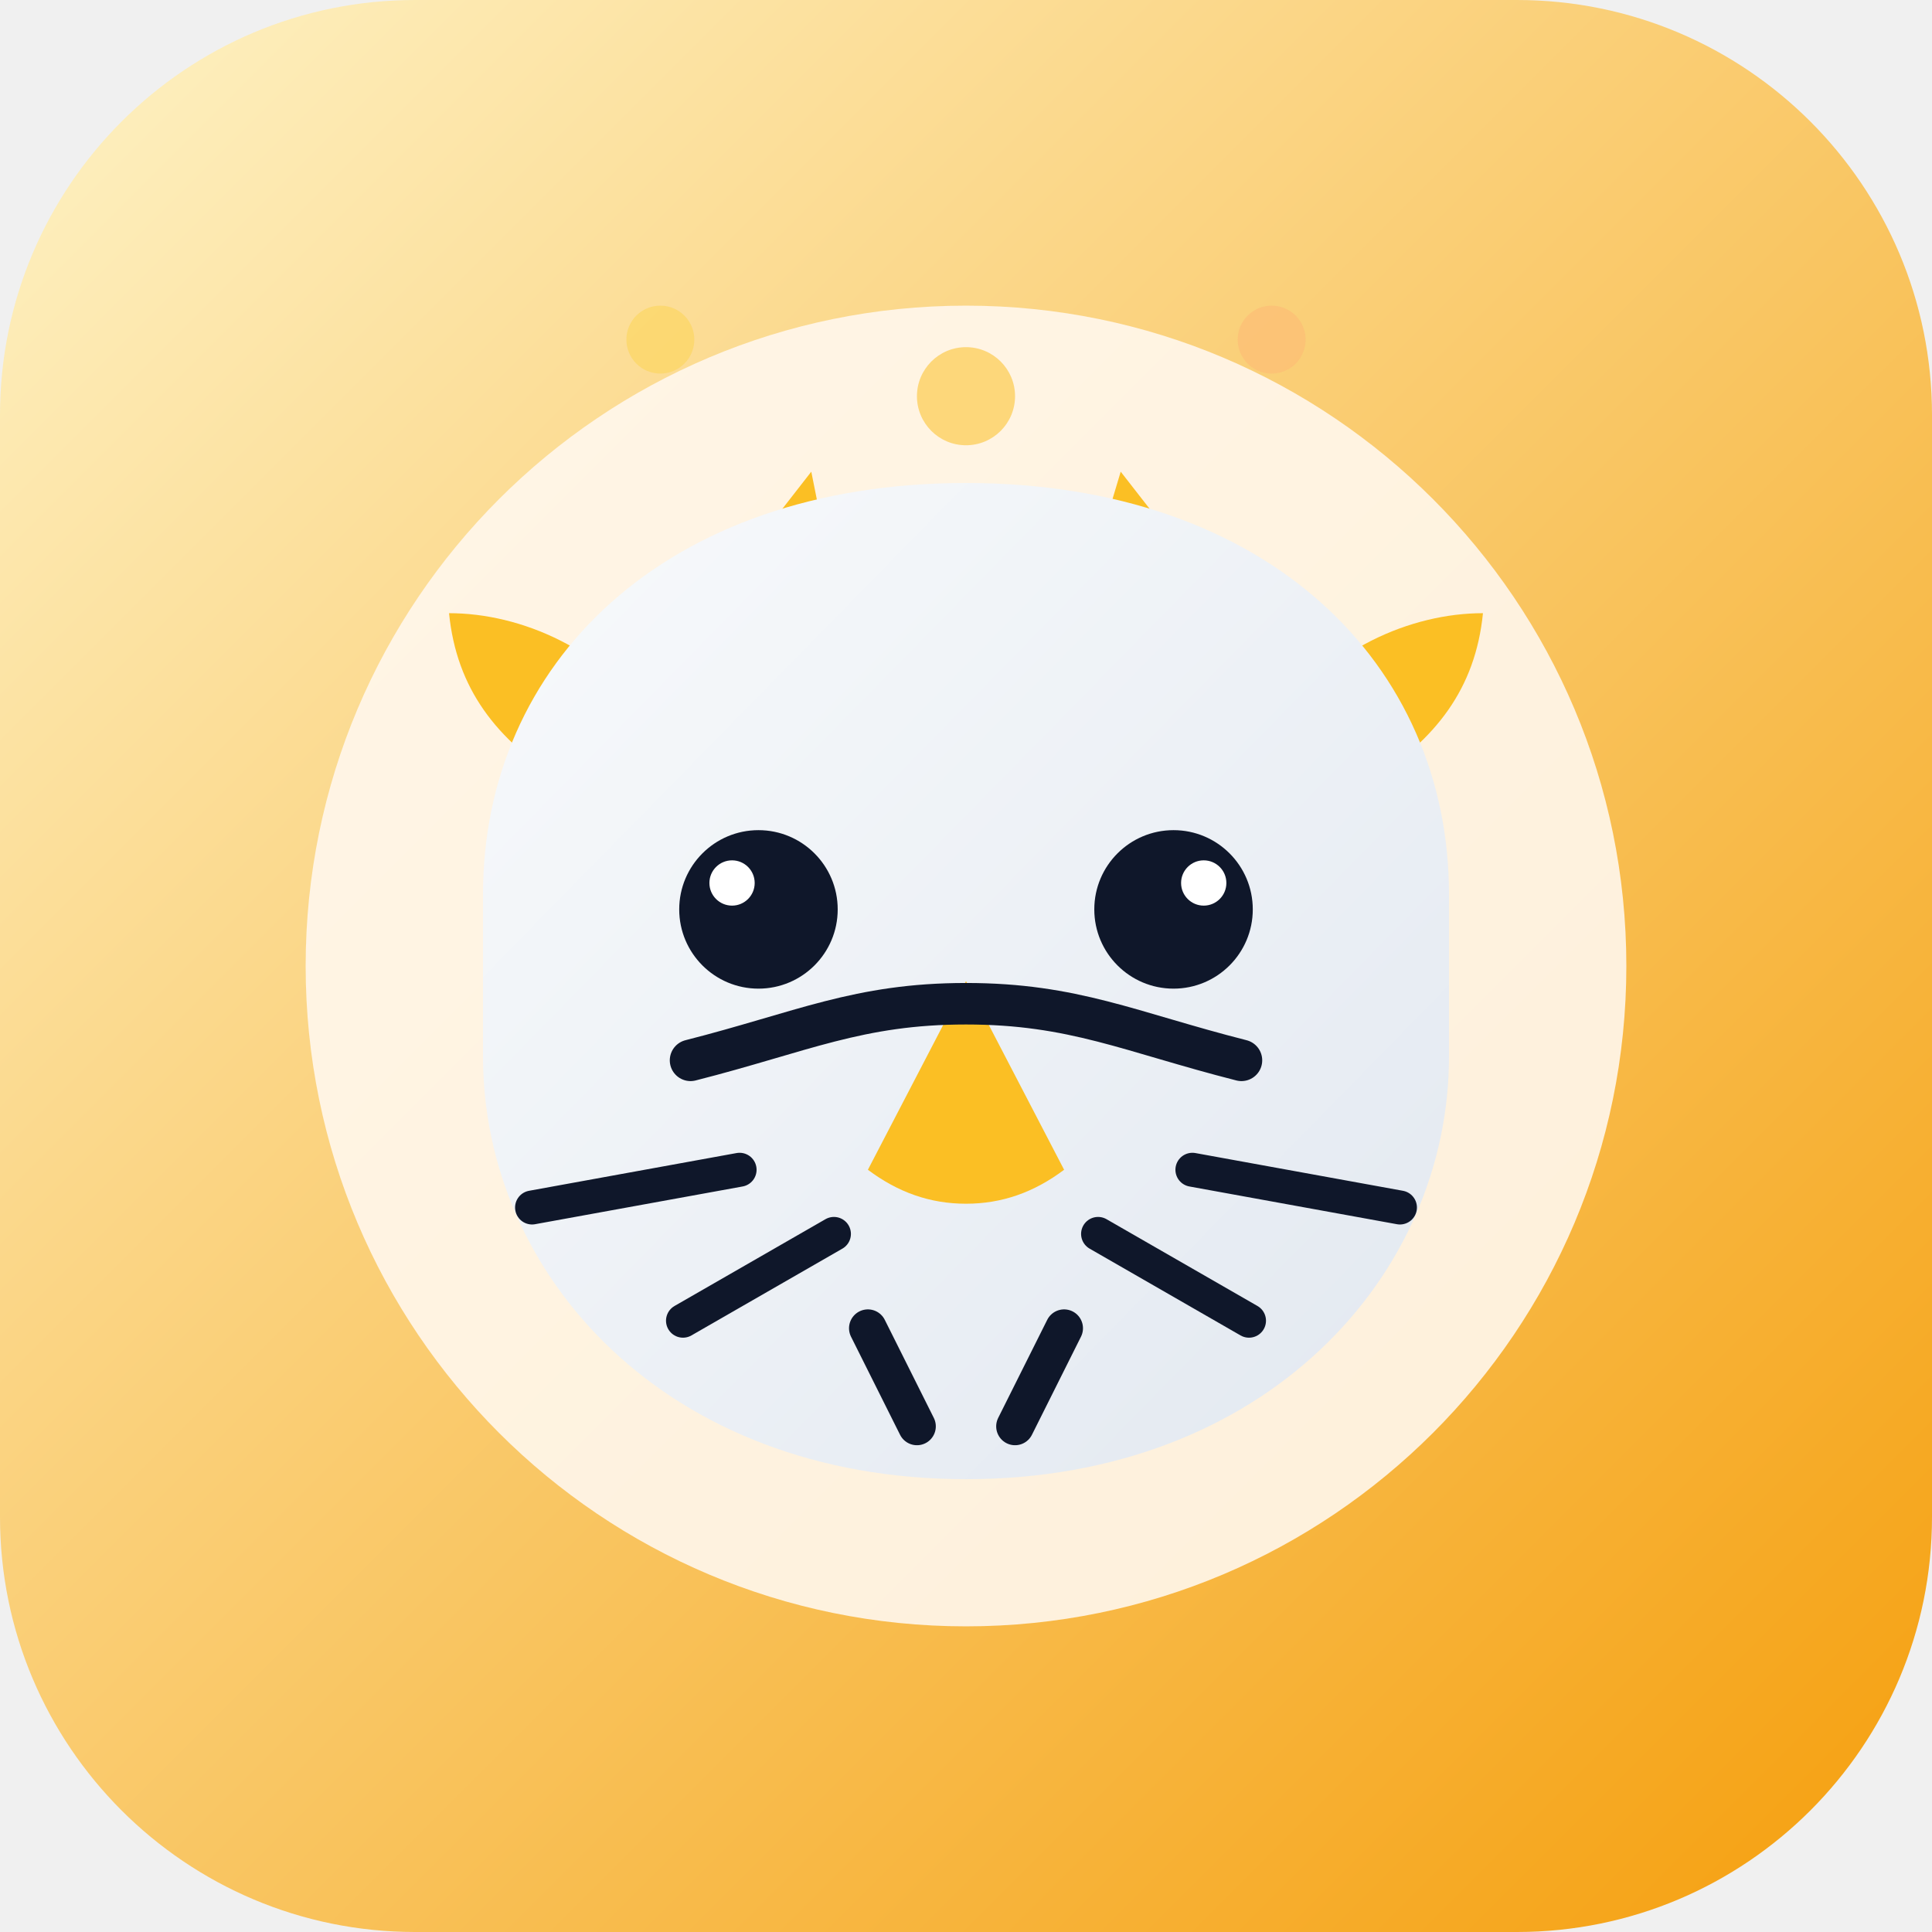
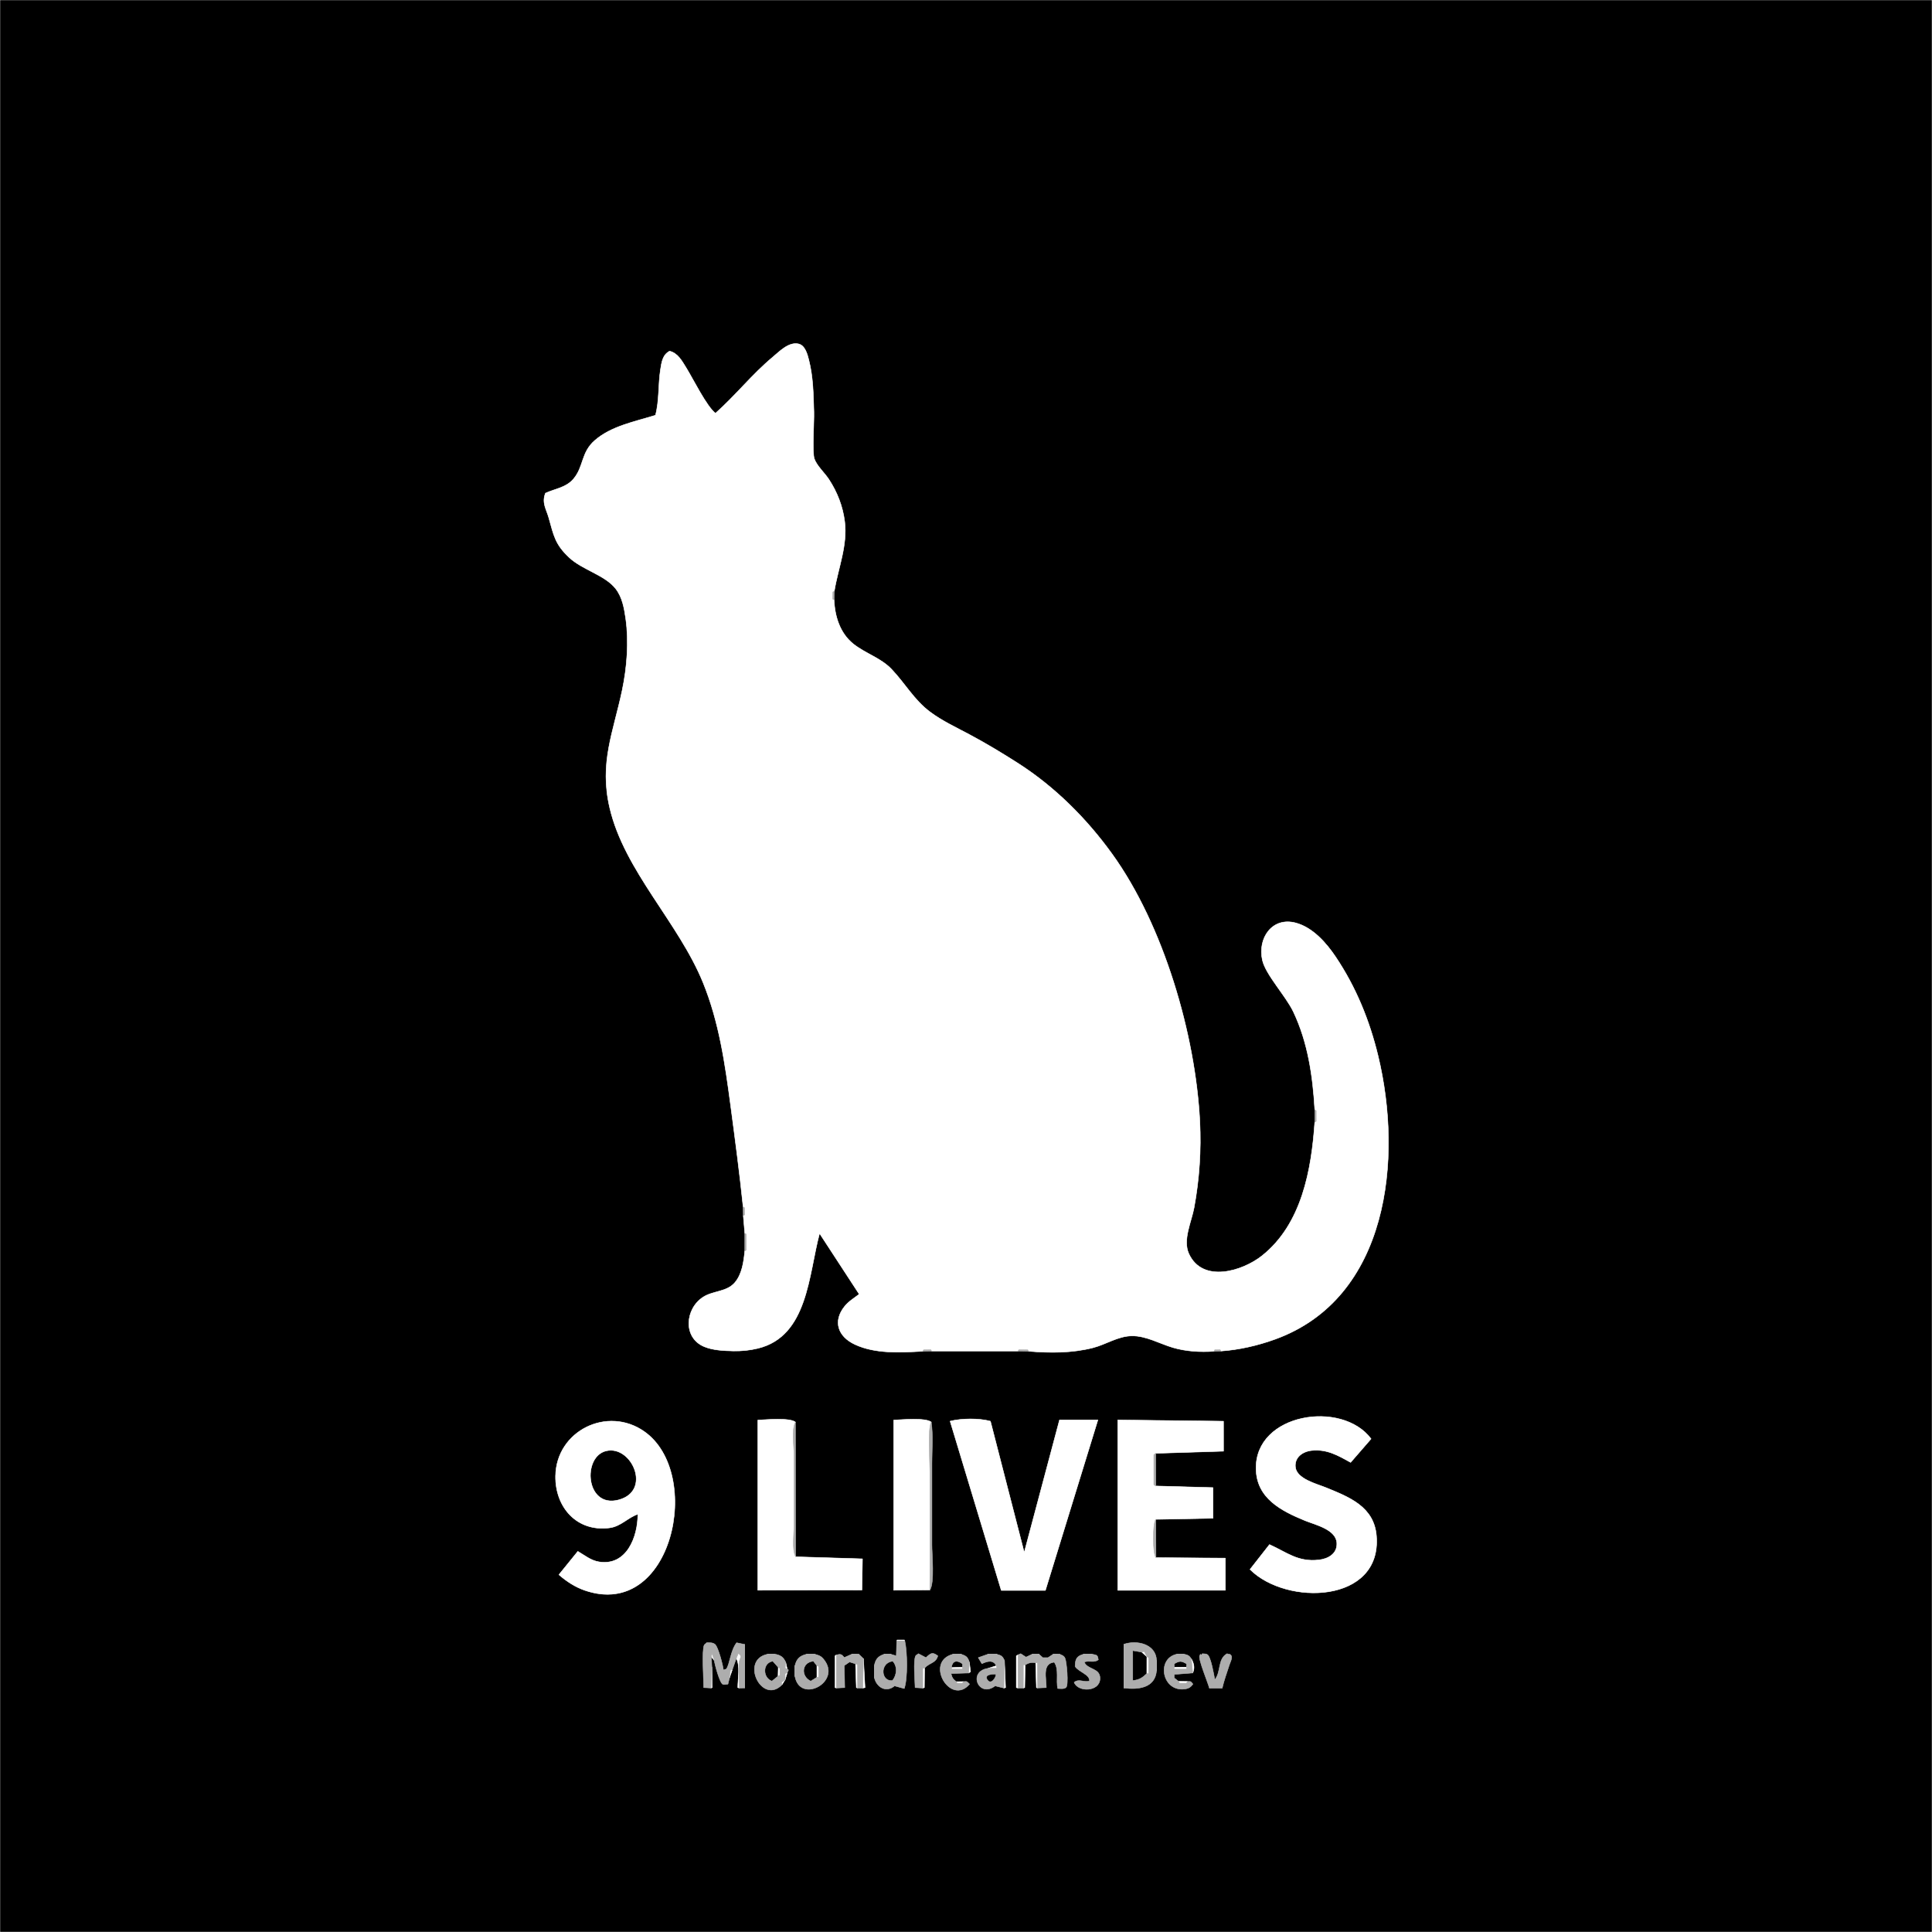
- <svg xmlns="http://www.w3.org/2000/svg" viewBox="0 0 1024 1024" width="1024" height="1024" role="img" aria-label="Nine Lives logo">
-   <defs>
-     <linearGradient id="bg" x1="0%" x2="100%" y1="0%" y2="100%">
-       <stop offset="0%" stop-color="#fef3c7" />
-       <stop offset="100%" stop-color="#f59e0b" />
-     </linearGradient>
-     <linearGradient id="cat" x1="0%" x2="100%" y1="0%" y2="100%">
-       <stop offset="0%" stop-color="#f8fafc" />
-       <stop offset="100%" stop-color="#e2e8f0" />
-     </linearGradient>
-   </defs>
-   <rect width="1024" height="1024" rx="220" fill="url(#bg)" />
-   <circle cx="512" cy="512" r="350" fill="#fff7ed" opacity="0.9" />
-   <path d="M310 404L430 250L470 450Z" fill="#fbbf24" />
-   <path d="M714 404L594 250L534 450Z" fill="#fbbf24" />
-   <path d="M298 414C263 392 242 365 238 325C276 325 321 344 349 385C332 392 314 401 298 414Z" fill="#fbbf24" />
-   <path d="M726 414C761 392 782 365 786 325C748 325 703 344 675 385C692 392 710 401 726 414Z" fill="#fbbf24" />
-   <path d="M256 474C256 352 352 256 512 256C672 256 768 352 768 474V560C768 676 671 784 512 784C353 784 256 676 256 560V474Z" fill="url(#cat)" />
-   <circle cx="402" cy="482" r="42" fill="#0f172a" />
-   <circle cx="622" cy="482" r="42" fill="#0f172a" />
-   <circle cx="388" cy="468" r="12" fill="#fff" />
-   <circle cx="638" cy="468" r="12" fill="#fff" />
-   <path d="M512 520L564 620C548 632 531 638 512 638C493 638 476 632 460 620L512 520Z" fill="#fbbf24" />
-   <path d="M366 562C425 547 455 532 512 532C569 532 599 547 658 562" fill="none" stroke="#0f172a" stroke-width="22" stroke-linecap="round" />
-   <path d="M282 640L392 620" stroke="#0f172a" stroke-width="18" stroke-linecap="round" />
-   <path d="M742 640L632 620" stroke="#0f172a" stroke-width="18" stroke-linecap="round" />
-   <path d="M362 700L442 654" stroke="#0f172a" stroke-width="18" stroke-linecap="round" />
-   <path d="M662 700L582 654" stroke="#0f172a" stroke-width="18" stroke-linecap="round" />
-   <path d="M460 704L486 756" stroke="#0f172a" stroke-width="20" stroke-linecap="round" />
-   <path d="M564 704L538 756" stroke="#0f172a" stroke-width="20" stroke-linecap="round" />
-   <circle cx="512" cy="210" r="26" fill="#fbbf24" opacity="0.55" />
-   <circle cx="674" cy="180" r="18" fill="#fdba74" opacity="0.6" />
-   <circle cx="350" cy="180" r="18" fill="#fcd34d" opacity="0.5" />
+ <svg xmlns="http://www.w3.org/2000/svg" viewBox="0 0 1024 1024" width="1024" height="1024">
+   <path d="M0.23 0.23C341.41 0.23 682.59 0.23 1023.77 0.23C1023.77 341.41 1023.77 682.59 1023.77 1023.77C682.59 1023.77 341.41 1023.77 0.23 1023.77C0.23 682.59 0.23 341.41 0.23 0.23ZM393.87 639.65C393.9 641.21 393.93 642.77 393.96 644.33C394.23 647.44 394.49 650.56 394.76 653.68C394.76 656.79 394.75 659.91 394.75 663.03C394.2 668.68 393.33 675.33 389.47 679.82C385.21 684.79 378 684.1 372.78 687.42C363.12 693.56 361.77 709.07 373.36 713.8C377.95 715.68 383.66 715.93 388.56 716.04C393.07 716.14 397.31 715.71 401.7 714.65C428.25 708.22 428.53 675.4 434.38 653.73C441.39 664.47 448.39 675.2 455.4 685.94C452.77 687.99 449.9 689.66 447.76 692.29C441.2 700.36 444.22 708.44 453.11 712.58C464.04 717.68 477.37 716.84 489.09 716.2C490.65 716.16 492.21 716.12 493.76 716.08C509.04 716.08 524.31 716.08 539.59 716.08C541.46 716.12 543.33 716.16 545.2 716.2C556.55 717.13 568.17 717.19 579.3 714.34C586.25 712.55 592.54 708.14 599.91 708.05C607.43 707.95 614.52 712.11 621.57 714.21C628.5 716.27 636.22 716.74 643.39 716.21C644.64 716.17 645.88 716.13 647.13 716.09C656.77 715.42 666.58 713.16 675.67 709.88C736.11 688.11 743.55 614.01 730.42 559.66C725.88 540.88 718.74 523.31 707.97 507.23C703 499.8 695.81 491.6 686.83 489.18C674.27 485.78 666.49 497.29 669.08 508.84C670.83 516.62 681.56 527.91 685.52 536.27C693.26 552.59 695.81 570.35 696.86 588.22C696.85 590.4 696.85 592.58 696.85 594.76C695.13 619.95 690.01 648.83 668.88 665.59C658.55 673.79 637.38 680.3 630.12 664.53C626.73 657.17 631.54 647.49 632.9 640.07C635.68 625.04 636.7 609.59 635.93 594.29C633.6 548.29 616.65 490.4 589.52 452.73C575.97 433.91 559.1 417.05 539.53 404.52C531.11 399.13 522.49 393.94 513.67 389.24C506.64 385.48 499.31 382.1 492.9 377.3C484.43 370.97 479.66 362.14 472.49 354.65C466.77 348.67 458.58 346.34 452.24 341.26C445.19 335.62 442.43 326.65 442.08 317.95C442.12 316.4 442.16 314.84 442.21 313.28C444.23 300.98 449.31 289.09 447.7 276.39C446.67 268.31 443.77 260.88 439.34 254.09C437.14 250.71 432.91 246.9 431.6 243.15C430.44 239.84 431.53 223.3 431.38 218.36C431.12 209.16 431 199.82 428.71 190.85C427.94 187.84 426.74 183.01 423.13 182.25C417.98 181.17 413.08 186.34 409.52 189.31C398.61 198.41 389.79 209.67 379.21 219.03C374.53 215.46 367.35 200.85 363.76 195.04C361.48 191.36 359.28 187.14 354.89 186.11C351.16 188.1 350.68 191.99 350.05 195.97C348.8 203.95 349.5 212.32 347.41 220.09C336.69 223.43 324.01 225.78 315.26 233.43C307.86 239.88 309.5 247.38 303.93 253.89C300 258.48 294.3 259 289.11 261.38C287.05 266.47 289.53 269.7 290.88 274.5C293.5 283.78 294.18 288.45 301.65 295.46C308.73 302.1 320.58 304.71 326.29 311.98C329.84 316.49 330.86 322.4 331.65 327.93C333.39 340.14 332.3 353.87 329.76 365.89C325.04 388.3 317.58 404.28 323.16 428.18C330.98 461.6 359.66 488.87 372.66 520.84C381.15 541.73 384.28 563.69 387.24 585.88C389.63 603.79 392 621.67 393.87 639.65ZM726.7 762.62C711.34 741.94 665.2 748.96 665.73 778.52C666.01 794.09 678.98 800.73 691.66 805.94C697.08 808.16 708.17 810.58 708.55 817.84C708.84 823.5 704 826.23 699.03 826.79C687.87 828.06 682.06 822.78 672.85 818.65C669.41 823.04 665.97 827.43 662.53 831.82C681.89 851.21 732.46 849.84 729.54 814.06C728.28 798.59 715.17 793.53 702.69 788.44C697.85 786.47 687.21 783.86 686.58 777.55C686.06 772.29 690.57 769.26 695.29 768.78C703.31 767.97 709.17 771.4 715.86 775.11C719.48 770.95 723.09 766.78 726.7 762.62ZM296.23 834.63C300.23 838.11 304.77 841.11 309.81 842.86C356.31 859.06 373.12 780.99 341.48 758.76C321.9 745 294.86 758.42 294.46 782.26C294.17 798.76 305.7 812.07 323.09 809.79C329.11 809 332.91 804.21 338.06 802.58C338.09 814.55 332.15 830.15 317.49 827.82C313.13 827.12 309.92 824.39 306.26 822.25C302.92 826.37 299.57 830.5 296.23 834.63ZM421.68 825.13C421.65 801.33 421.61 777.53 421.58 753.74C418.63 751.31 406.02 752.47 401.65 752.68C401.65 782.73 401.65 812.79 401.65 842.85C420.04 842.82 438.43 842.79 456.83 842.76C456.92 837.24 457.02 831.73 457.12 826.21C445.31 825.85 433.5 825.49 421.68 825.13ZM492.84 842.69C495.41 838.96 493.93 824.15 493.93 818.73C493.93 804.39 493.93 790.05 493.93 775.72C493.93 768.51 494.63 760.84 493.58 753.74C490.64 751.31 478.02 752.47 473.66 752.67C473.66 782.73 473.66 812.79 473.66 842.85C480.05 842.8 486.45 842.74 492.84 842.69ZM503.58 753.25C512.62 783.15 521.66 813.06 530.7 842.96C538.5 842.96 546.29 842.96 554.08 842.96C563.36 812.85 572.63 782.73 581.9 752.61C575.12 752.61 568.34 752.61 561.56 752.61C555.33 776.02 549.09 799.42 542.86 822.83C536.89 799.64 530.92 776.46 524.95 753.27C518.9 751.62 509.67 751.72 503.58 753.25ZM612.68 825.58C612.65 818.81 612.62 812.05 612.59 805.29C622.7 805.1 632.81 804.91 642.92 804.72C642.92 799.3 642.92 793.88 642.92 788.46C632.81 788.18 622.71 787.89 612.6 787.61C612.58 781.83 612.56 776.06 612.53 770.29C624.52 769.92 636.5 769.54 648.48 769.17C648.48 763.87 648.47 758.57 648.47 753.27C629.79 753.05 611.11 752.83 592.42 752.61C592.42 782.71 592.42 812.81 592.42 842.91C611.44 842.9 630.45 842.89 649.47 842.89C649.47 837.21 649.47 831.53 649.47 825.84C637.21 825.76 624.94 825.67 612.68 825.58ZM321.37 768.97C334.89 765.87 345.76 790.35 327.77 795.01C310.31 799.54 308.37 771.95 321.37 768.97ZM475.28 869.7C475.21 872.35 475.13 875 475.06 877.65C474.11 877.37 473.16 877.08 472.21 876.8C471 876.81 469.79 876.81 468.58 876.81C465.41 877.84 464.1 879.42 463.43 882.68C463.44 884.88 463.45 887.09 463.46 889.29C464.67 894.33 469.68 897.3 474.13 893.55C475.84 894.02 477.55 894.49 479.27 894.97C481.16 889.62 480.89 875.39 479.56 869.7C479.46 869.54 479.37 869.37 479.27 869.21C478.02 869.21 476.78 869.21 475.53 869.21C475.45 869.37 475.36 869.54 475.28 869.7ZM376.87 894.68C377.06 894.61 377.26 894.55 377.45 894.48C377.41 890.88 377.36 887.27 377.31 883.67C377.22 881.82 377.12 879.97 377.03 878.12C377.54 878.77 378.06 879.42 378.58 880.08C378.79 882.06 381.51 892.12 383.12 892.7C384.05 893.04 384.91 892.64 385.82 892.61C386.09 891.53 386.35 890.46 386.62 889.38C387.12 887.94 387.61 886.5 388.11 885.06C388.83 883.01 389.55 880.96 390.27 878.91C392.37 882.82 391.06 889.9 391.06 894.48C391.32 894.55 391.58 894.63 391.83 894.7C392.77 894.68 393.7 894.67 394.64 894.65C394.64 886.95 394.64 879.26 394.64 871.56C393.23 871.27 391.83 870.98 390.43 870.69C387.15 874.91 386.83 882.1 384.99 884.59C384.97 884.63 383.48 885.11 383.42 885.13C383.19 882.76 380.66 872.97 379 871.56C377.7 870.45 376.1 870.72 374.53 870.67C374.19 871.18 373.49 871.41 373.23 871.96C371.93 874.66 372.98 890.47 372.98 894.48C374.27 894.55 375.57 894.61 376.87 894.68ZM595.7 894.67C603.35 895.65 612.21 894.65 612.97 885.51C612.97 883.67 612.98 881.83 612.98 880C612.63 871.42 602.62 869.09 595.7 871.48C595.7 879.21 595.7 886.94 595.7 894.67ZM605.15 875.64C606.05 876.45 606.96 877.27 607.86 878.08C607.85 881.07 607.85 884.06 607.84 887.05C605.37 889.35 603.84 890.36 600.37 890.74C600.37 885.44 600.37 880.14 600.37 874.84C601.97 875.11 603.56 875.37 605.15 875.64ZM406.78 876.77C392.09 879.83 403.82 903.8 414.46 892.95C415.02 892.05 415.59 891.15 416.15 890.24C416.51 889.06 416.87 887.87 417.23 886.69C417.45 886.17 417.67 885.65 417.89 885.13C417.66 884.92 417.43 884.71 417.2 884.51C416.95 883.34 416.7 882.18 416.44 881.01C415.15 878.23 413.66 877.24 410.68 876.74C409.38 876.75 408.08 876.76 406.78 876.77ZM427.43 876.79C423.9 877.63 422.2 879.29 421.36 882.82C421.36 884.71 421.35 886.6 421.34 888.48C424.09 903.35 446.76 891.21 436.28 879.15C434.97 877.64 433.78 877.29 431.95 876.81C430.44 876.81 428.93 876.8 427.43 876.79ZM451.55 876.74C450.19 877.34 448.83 877.94 447.47 878.54C445.95 876.59 445.5 876.67 443.27 877.14C443.04 877.31 442.82 877.48 442.6 877.65C442.6 883.26 442.6 888.87 442.6 894.48C442.82 894.55 443.04 894.62 443.27 894.69C444.75 894.62 446.24 894.55 447.73 894.48C447.64 890.58 447.56 886.69 447.47 882.79C448.41 882.15 449.34 881.51 450.28 880.87C451.34 881.2 452.4 881.53 453.46 881.86C453.6 886.06 453.74 890.27 453.88 894.48C454.08 894.54 454.28 894.61 454.49 894.67C455.42 894.69 456.36 894.7 457.29 894.71C457.69 894.64 458.08 894.56 458.47 894.48C458.2 889.37 457.92 884.26 457.65 879.15C456.86 878.39 456.07 877.63 455.28 876.88C454.03 876.83 452.79 876.78 451.55 876.74ZM489.09 894.71C489.36 894.64 489.64 894.56 489.92 894.48C489.95 891.03 489.99 887.59 490.02 884.14C492.84 880.99 495.91 881.67 497.06 877.65C494.17 875.51 493.43 876.13 490.78 878.58C489.44 877.88 488.09 877.18 486.75 876.48C486.37 876.95 485.63 877.1 485.33 877.63C483.94 880.09 485.02 891.15 485.02 894.48C486.38 894.56 487.73 894.64 489.09 894.71ZM505.02 876.79C489.85 880.85 503.85 904.39 513.88 892.61C512.24 891.05 512.77 891.17 510.6 891.28C509.35 891.31 508.1 891.33 506.86 891.35C505.05 889.88 504.61 889.26 504.05 887C507.17 886.91 510.29 886.82 513.4 886.73C513.74 886.51 514.07 886.29 514.4 886.06C514.2 884.39 513.99 882.72 513.79 881.04C512.94 878.39 512.2 877.69 509.54 876.83C508.04 876.82 506.53 876.8 505.02 876.79ZM523.66 876.76C521.94 877.37 520.22 877.97 518.51 878.58C519.14 879.65 519.78 880.73 520.42 881.8C523.28 880.45 526.49 879.53 528.06 882.89C526.62 883.35 525.18 883.8 523.75 884.25C512.7 885.82 518.73 900.19 527.43 893.55C528.99 893.93 530.55 894.32 532.11 894.71C532.39 894.64 532.68 894.56 532.96 894.48C532.77 889.69 532.57 884.89 532.38 880.1C531.34 877.8 530.73 877.44 528.31 876.79C526.76 876.78 525.21 876.77 523.66 876.76ZM547.08 876.78C545.98 877.3 544.89 877.81 543.8 878.32C542.86 877.71 541.93 877.09 540.99 876.48C540.52 876.69 540.05 876.89 539.59 877.1C539.28 877.28 538.97 877.46 538.67 877.65C538.67 883.26 538.67 888.87 538.67 894.48C538.97 894.56 539.28 894.63 539.59 894.71C540.52 894.7 541.46 894.69 542.39 894.69C542.64 894.62 542.89 894.55 543.13 894.48C543.2 890.46 543.27 886.44 543.34 882.42C545.34 881.3 546.56 880.97 548.93 881.28C549.06 885.68 549.19 890.08 549.32 894.48C549.51 894.54 549.69 894.61 549.87 894.67C551.44 894.61 553 894.54 554.56 894.48C554.56 889.35 552.26 881.65 558.76 881C561.43 884.71 559.61 890.62 560.63 894.96C561.93 894.95 564.09 895.38 565.09 894.28C566.39 892.86 565.38 880.78 564.47 878.86C563.82 877.52 563.1 877.45 561.89 876.88C560.67 876.84 559.46 876.8 558.24 876.76C557.32 877.37 556.4 877.97 555.48 878.58C554.55 878.58 553.61 878.58 552.68 878.58C552.03 878 551.39 877.41 550.74 876.82C549.52 876.81 548.3 876.8 547.08 876.78ZM574.25 876.79C570.58 877.81 569.88 879.47 569.84 883.26C571.97 886.36 577.67 887.43 577.46 891.02C574.24 891.83 572 889.59 569.32 891.67C571.36 897 582.77 896.75 583.02 889.8C583.23 883.92 576.28 885.12 574.66 880.92C577.28 879.9 580.03 881.49 582.14 879.66C581.71 877.21 581.51 877.26 578.88 876.77C577.34 876.78 575.79 876.78 574.25 876.79ZM623.71 876.76C613.01 879.1 615.81 895.93 627.02 895.28C629.65 895.12 630.87 894.52 632.27 892.61C630.87 890.96 631.36 891.25 629.36 891.21C627.8 891.2 626.25 891.18 624.69 891.17C623.91 890.56 623.13 889.95 622.35 889.34C622.35 888.71 622.35 888.09 622.35 887.47C625.62 887.21 628.89 886.95 632.17 886.7C633.34 884.11 632.84 881.74 631.44 879.2C630.21 877.47 629.61 877.18 627.58 876.75C626.29 876.75 625 876.75 623.71 876.76ZM637.31 876.48C635.98 878.29 636.75 875.49 635.83 877.64C635.05 879.43 640.34 892.03 641.01 894.79C643.27 894.79 645.53 894.79 647.78 894.79C648.76 890.6 650.28 886.43 651.62 882.31C651.94 881.33 653.25 878.73 652.66 877.68C651.92 876.36 651.48 877.05 650.4 876.48C645.26 879.24 647.33 886.27 643.86 890.27C643.43 887.85 641.77 878.21 639.98 877.01C639.08 876.4 638.29 876.67 637.31 876.48ZM412.5 883.73C412.47 885.28 412.43 886.84 412.39 888.4C411.3 889.28 410.22 890.15 409.13 891.03C404.19 889.32 403.97 881.34 409.6 880.45C410.57 881.54 411.53 882.64 412.5 883.73ZM432.97 882.79C432.97 884.86 432.98 886.93 432.98 889C431.89 889.68 430.8 890.36 429.71 891.04C424.34 888.55 424.75 881.04 431.11 880.45C431.73 881.23 432.35 882.01 432.97 882.79ZM473.19 880.45C475.84 883.4 475.35 887.87 473.02 890.74C466.79 891.43 466.12 881.22 473.19 880.45ZM510.15 883.69C508.19 883.74 506.23 883.79 504.27 883.85C504.78 880.08 507.26 879.71 510.13 881.86C510.14 882.47 510.14 883.08 510.15 883.69ZM628.83 883.62C626.67 883.65 624.52 883.67 622.36 883.7C622.36 883.08 622.35 882.47 622.35 881.86C625.06 880.23 626.2 880.2 628.89 881.86C628.87 882.45 628.85 883.03 628.83 883.62ZM527.9 887.36C527.94 889.21 525.25 893.29 523.3 890.33C521.3 887.31 526.66 887.19 527.9 887.36Z" fill="#000000" fill-rule="evenodd" stroke="#000000" stroke-width="0.25" stroke-linejoin="round" />
+   <path d="M442.21 313.28C441.95 313.43 441.7 313.59 441.45 313.75C441.41 314.99 441.38 316.24 441.34 317.49C441.59 317.64 441.83 317.8 442.08 317.95C442.43 326.65 445.19 335.62 452.24 341.26C458.58 346.34 466.77 348.67 472.49 354.65C479.66 362.14 484.43 370.97 492.9 377.3C499.31 382.1 506.64 385.48 513.67 389.24C522.49 393.94 531.11 399.13 539.53 404.52C559.1 417.05 575.97 433.91 589.52 452.73C616.65 490.4 633.6 548.29 635.93 594.29C636.7 609.59 635.68 625.04 632.9 640.07C631.54 647.49 626.73 657.17 630.12 664.53C637.38 680.3 658.55 673.79 668.88 665.59C690.01 648.83 695.13 619.95 696.85 594.76C697.1 594.61 697.34 594.45 697.59 594.29C697.58 592.42 697.58 590.55 697.58 588.68C697.34 588.53 697.1 588.37 696.86 588.22C695.81 570.35 693.26 552.59 685.52 536.27C681.56 527.91 670.83 516.62 669.08 508.84C666.49 497.29 674.27 485.78 686.83 489.18C695.81 491.6 703 499.8 707.97 507.23C718.74 523.31 725.88 540.88 730.42 559.66C743.55 614.01 736.11 688.11 675.67 709.88C666.58 713.16 656.77 715.42 647.13 716.09C646.97 715.84 646.82 715.6 646.66 715.36C645.73 715.39 644.79 715.42 643.86 715.45C643.7 715.7 643.55 715.95 643.39 716.21C636.22 716.74 628.5 716.27 621.57 714.21C614.52 712.11 607.43 707.95 599.91 708.05C592.54 708.14 586.25 712.55 579.3 714.34C568.17 717.19 556.55 717.13 545.2 716.2C545.04 715.96 544.89 715.71 544.73 715.46C543.17 715.43 541.61 715.39 540.05 715.36C539.9 715.6 539.74 715.84 539.59 716.08C524.31 716.08 509.04 716.08 493.76 716.08C493.61 715.84 493.45 715.59 493.3 715.35C492.05 715.38 490.8 715.42 489.56 715.45C489.4 715.7 489.24 715.95 489.09 716.2C477.37 716.84 464.04 717.68 453.11 712.58C444.22 708.44 441.2 700.36 447.76 692.29C449.9 689.66 452.77 687.99 455.4 685.94C448.39 675.2 441.39 664.47 434.38 653.73C428.53 675.4 428.25 708.22 401.7 714.65C397.31 715.71 393.07 716.14 388.56 716.04C383.66 715.93 377.95 715.68 373.36 713.8C361.77 709.07 363.12 693.56 372.78 687.42C378 684.1 385.21 684.79 389.47 679.82C393.33 675.33 394.2 668.68 394.75 663.03C395.01 662.87 395.26 662.72 395.51 662.56C395.52 659.76 395.52 656.95 395.52 654.14C395.27 653.99 395.01 653.83 394.76 653.68C394.49 650.56 394.23 647.44 393.96 644.33C394.2 644.17 394.44 644.01 394.68 643.86C394.65 642.61 394.62 641.36 394.59 640.12C394.35 639.96 394.11 639.81 393.87 639.65C392 621.67 389.63 603.79 387.24 585.88C384.28 563.69 381.15 541.73 372.66 520.84C359.66 488.87 330.98 461.6 323.16 428.18C317.58 404.28 325.04 388.3 329.76 365.89C332.3 353.87 333.39 340.14 331.65 327.93C330.86 322.4 329.84 316.49 326.29 311.98C320.58 304.71 308.73 302.1 301.65 295.46C294.18 288.45 293.5 283.78 290.88 274.5C289.53 269.7 287.05 266.47 289.11 261.38C294.3 259 300 258.48 303.93 253.89C309.5 247.38 307.86 239.88 315.26 233.43C324.01 225.78 336.69 223.43 347.41 220.09C349.5 212.32 348.8 203.95 350.05 195.97C350.68 191.99 351.16 188.1 354.89 186.11C359.28 187.14 361.48 191.36 363.76 195.04C367.35 200.85 374.53 215.46 379.21 219.03C389.79 209.67 398.61 198.41 409.52 189.31C413.08 186.34 417.98 181.17 423.13 182.25C426.74 183.01 427.94 187.84 428.71 190.85C431 199.82 431.12 209.16 431.38 218.36C431.53 223.3 430.44 239.84 431.6 243.15C432.91 246.9 437.14 250.71 439.34 254.09C443.77 260.88 446.67 268.31 447.7 276.39C449.31 289.09 444.23 300.98 442.21 313.28ZM726.7 762.62C723.09 766.78 719.48 770.95 715.86 775.11C709.17 771.4 703.31 767.97 695.29 768.78C690.57 769.26 686.06 772.29 686.58 777.55C687.21 783.86 697.85 786.47 702.69 788.44C715.17 793.53 728.28 798.59 729.54 814.06C732.46 849.84 681.89 851.21 662.53 831.82C665.97 827.43 669.41 823.04 672.85 818.65C682.06 822.78 687.87 828.06 699.03 826.79C704 826.23 708.84 823.5 708.55 817.84C708.17 810.58 697.08 808.16 691.66 805.94C678.98 800.73 666.01 794.09 665.73 778.52C665.2 748.96 711.34 741.94 726.7 762.62ZM296.23 834.63C299.57 830.5 302.92 826.37 306.26 822.25C309.92 824.39 313.13 827.12 317.49 827.82C332.15 830.15 338.09 814.55 338.06 802.58C332.91 804.21 329.11 809 323.09 809.79C305.7 812.07 294.17 798.76 294.46 782.26C294.86 758.42 321.9 745 341.48 758.76C373.12 780.99 356.31 859.06 309.81 842.86C304.77 841.11 300.23 838.11 296.23 834.63ZM421.58 753.74C419.45 758.1 420.85 766.03 420.85 771.04C420.85 783.51 420.85 795.98 420.85 808.45C420.85 813.45 419.66 820.88 421.68 825.13C433.5 825.49 445.31 825.85 457.12 826.21C457.02 831.73 456.92 837.24 456.83 842.76C438.43 842.79 420.04 842.82 401.65 842.85C401.65 812.79 401.65 782.73 401.65 752.68C406.02 752.47 418.63 751.31 421.58 753.74ZM493.58 753.74C491.58 757.87 492.86 773.87 492.86 779.46C492.86 800.53 493.01 821.62 492.84 842.69C486.45 842.74 480.05 842.8 473.66 842.85C473.66 812.79 473.66 782.73 473.66 752.67C478.02 752.47 490.64 751.31 493.58 753.74ZM503.58 753.25C509.67 751.72 518.9 751.62 524.95 753.27C530.92 776.46 536.89 799.64 542.86 822.83C549.09 799.42 555.33 776.02 561.56 752.61C568.34 752.61 575.12 752.61 581.9 752.61C572.63 782.73 563.36 812.85 554.08 842.96C546.29 842.96 538.5 842.96 530.7 842.96C521.66 813.06 512.62 783.15 503.58 753.25ZM612.53 770.29C612.21 770.54 611.88 770.79 611.56 771.04C611.56 776.34 611.56 781.64 611.57 786.94C611.91 787.16 612.25 787.38 612.6 787.61C622.71 787.89 632.81 788.18 642.92 788.46C642.92 793.88 642.92 799.3 642.92 804.72C632.81 804.91 622.7 805.1 612.59 805.29C610.86 807.54 610.87 823.46 612.68 825.58C624.94 825.67 637.21 825.76 649.47 825.84C649.47 831.53 649.47 837.21 649.47 842.89C630.45 842.89 611.44 842.9 592.42 842.91C592.42 812.81 592.42 782.71 592.42 752.61C611.11 752.83 629.79 753.05 648.47 753.27C648.47 758.57 648.48 763.87 648.48 769.17C636.5 769.54 624.52 769.92 612.53 770.29ZM321.37 768.97C308.37 771.95 310.31 799.54 327.77 795.01C345.76 790.35 334.89 765.87 321.37 768.97ZM479.56 869.7C478.13 869.7 476.71 869.7 475.28 869.7C475.36 869.54 475.45 869.37 475.53 869.21C476.78 869.21 478.02 869.21 479.27 869.21C479.37 869.37 479.46 869.54 479.56 869.7ZM394.64 871.56C394.64 879.26 394.64 886.95 394.64 894.65C394.64 886.95 394.64 879.26 394.64 871.56ZM595.7 871.48C595.7 879.21 595.7 886.94 595.7 894.67C595.7 886.94 595.7 879.21 595.7 871.48ZM605.15 875.64C605.58 875.53 606.02 875.42 606.45 875.31C606.92 876.23 607.39 877.16 607.86 878.08C606.96 877.27 606.05 876.45 605.15 875.64ZM378.58 880.08C378.06 879.42 377.54 878.77 377.03 878.12C377.13 877.49 377.23 876.87 377.34 876.24C377.75 877.52 378.17 878.8 378.58 880.08ZM391.83 894.7C391.58 894.63 391.32 894.55 391.06 894.48C391.06 889.9 392.37 882.82 390.27 878.91C390.64 878.02 391 877.13 391.36 876.24C391.75 876.74 392.44 877.11 392.56 877.79C392.73 878.7 392 879.59 391.86 880.48C391.18 885 391.83 890.12 391.83 894.7ZM410.68 876.74C409.38 876.75 408.08 876.76 406.78 876.77C408.08 876.76 409.38 876.75 410.68 876.74ZM431.95 876.81C430.44 876.81 428.93 876.8 427.43 876.79C428.93 876.8 430.44 876.81 431.95 876.81ZM455.28 876.88C454.03 876.83 452.79 876.78 451.55 876.74C452.79 876.78 454.03 876.83 455.28 876.88ZM472.21 876.8C471 876.81 469.79 876.81 468.58 876.81C469.79 876.81 471 876.81 472.21 876.8ZM509.54 876.83C508.04 876.82 506.53 876.8 505.02 876.79C506.53 876.8 508.04 876.82 509.54 876.83ZM528.31 876.79C526.76 876.78 525.21 876.77 523.66 876.76C525.21 876.77 526.76 876.78 528.31 876.79ZM550.74 876.82C549.52 876.81 548.3 876.8 547.08 876.78C548.3 876.8 549.52 876.81 550.74 876.82ZM561.89 876.88C560.67 876.84 559.46 876.8 558.24 876.76C559.46 876.8 560.67 876.84 561.89 876.88ZM578.88 876.77C577.34 876.78 575.79 876.78 574.25 876.79C575.79 876.78 577.34 876.78 578.88 876.77ZM627.58 876.75C626.29 876.75 625 876.75 623.71 876.76C625 876.75 626.29 876.75 627.58 876.75ZM443.27 877.14C443.27 882.99 443.27 888.84 443.27 894.69C443.04 894.62 442.82 894.55 442.6 894.48C442.6 888.87 442.6 883.26 442.6 877.65C442.82 877.48 443.04 877.31 443.27 877.14ZM539.59 877.1C539.59 882.97 539.59 888.84 539.59 894.71C539.28 894.63 538.97 894.56 538.67 894.48C538.67 888.87 538.67 883.26 538.67 877.65C538.97 877.46 539.28 877.28 539.59 877.1ZM607.86 878.08C608.17 878.25 608.48 878.42 608.79 878.58C608.79 881.39 608.79 884.19 608.79 887C608.47 887.01 608.16 887.03 607.84 887.05C607.85 884.06 607.85 881.07 607.86 878.08ZM457.65 879.15C457.92 884.26 458.2 889.37 458.47 894.48C458.08 894.56 457.69 894.64 457.29 894.71C457.41 889.53 457.53 884.34 457.65 879.15ZM631.44 879.2C632.84 881.74 633.34 884.11 632.17 886.7C631.93 884.2 631.68 881.7 631.44 879.2ZM532.38 880.1C532.57 884.89 532.77 889.69 532.96 894.48C532.68 894.56 532.39 894.64 532.11 894.71C532.2 889.84 532.29 884.97 532.38 880.1ZM612.98 880C612.98 881.83 612.97 883.67 612.97 885.51C612.97 883.67 612.98 881.83 612.98 880ZM416.44 881.01C416.7 882.18 416.95 883.34 417.2 884.51C416.85 884.4 416.5 884.3 416.15 884.19C416.24 883.13 416.34 882.07 416.44 881.01ZM513.79 881.04C513.99 882.72 514.2 884.39 514.4 886.06C514.07 886.29 513.74 886.51 513.4 886.73C513.53 884.84 513.66 882.94 513.79 881.04ZM548.93 881.28C549.25 881.32 549.56 881.35 549.87 881.39C549.87 885.82 549.87 890.24 549.87 894.67C549.69 894.61 549.51 894.54 549.32 894.48C549.19 890.08 549.06 885.68 548.93 881.28ZM453.46 881.86C453.8 882.01 454.14 882.17 454.49 882.32C454.49 886.44 454.49 890.56 454.49 894.67C454.28 894.61 454.08 894.54 453.88 894.48C453.74 890.27 453.6 886.06 453.46 881.86ZM543.34 882.42C543.27 886.44 543.2 890.46 543.13 894.48C542.89 894.55 542.64 894.62 542.39 894.69C542.39 890.57 542.39 886.45 542.39 882.32C542.71 882.35 543.03 882.39 543.34 882.42ZM421.36 882.82C421.36 884.71 421.35 886.6 421.34 888.48C421.35 886.6 421.36 884.71 421.36 882.82ZM432.97 882.79C433.28 882.95 433.6 883.1 433.91 883.26C433.91 885.13 433.91 887 433.91 888.87C433.6 888.91 433.29 888.95 432.98 889C432.98 886.93 432.97 884.86 432.97 882.79ZM463.43 882.68C463.44 884.88 463.45 887.09 463.46 889.29C463.45 887.09 463.44 884.88 463.43 882.68ZM528.06 882.89C528.16 883.33 528.26 883.76 528.37 884.19C526.83 884.21 525.29 884.23 523.75 884.25C525.18 883.8 526.62 883.35 528.06 882.89ZM377.31 883.67C377.36 887.27 377.41 890.88 377.45 894.48C377.26 894.55 377.06 894.61 376.87 894.68C377.02 891.01 377.16 887.34 377.31 883.67ZM412.5 883.73C412.78 883.88 413.06 884.04 413.34 884.19C413.34 885.44 413.34 886.69 413.34 887.93C413.02 888.09 412.71 888.25 412.39 888.4C412.43 886.84 412.47 885.28 412.5 883.73ZM490.02 884.14C489.99 887.59 489.95 891.03 489.92 894.48C489.64 894.56 489.36 894.64 489.09 894.71C489.09 891.21 489.09 887.7 489.09 884.19C489.4 884.18 489.71 884.16 490.02 884.14ZM504.27 883.85C506.23 883.79 508.19 883.74 510.15 883.69C510.14 884.01 510.14 884.34 510.13 884.66C508.26 884.66 506.39 884.66 504.52 884.66C504.43 884.39 504.35 884.12 504.27 883.85ZM622.36 883.7C624.52 883.67 626.67 883.65 628.83 883.62C628.85 883.97 628.87 884.32 628.89 884.66C626.71 884.66 624.53 884.66 622.35 884.66C622.35 884.34 622.36 884.02 622.36 883.7ZM388.11 885.06C387.61 886.5 387.12 887.94 386.62 889.38C386.8 887.96 386.98 886.55 387.16 885.13C387.47 885.11 387.79 885.08 388.11 885.06ZM417.23 886.69C416.87 887.87 416.51 889.06 416.15 890.24C416.15 889.16 416.15 888.08 416.15 887C416.51 886.9 416.87 886.79 417.23 886.69ZM416.15 890.24C415.59 891.15 415.02 892.05 414.46 892.95C414.4 892.53 414.34 892.1 414.28 891.67C414.9 891.2 415.53 890.72 416.15 890.24ZM506.86 891.35C508.1 891.33 509.35 891.31 510.6 891.28C510.44 891.57 510.29 891.86 510.13 892.14C509.19 892.14 508.26 892.14 507.32 892.14C507.17 891.88 507.01 891.62 506.86 891.35ZM624.69 891.17C626.25 891.18 627.8 891.2 629.36 891.21C629.21 891.52 629.05 891.83 628.89 892.14C627.65 892.14 626.4 892.14 625.15 892.14C625 891.82 624.84 891.49 624.69 891.17Z" fill="#ffffff" fill-rule="evenodd" stroke="#ffffff" stroke-width="0.25" stroke-linejoin="round" />
+   <path d="M442.21 313.28C442.16 314.84 442.12 316.4 442.08 317.95C441.83 317.8 441.59 317.64 441.34 317.49C441.38 316.24 441.41 314.99 441.45 313.75C441.7 313.59 441.95 313.43 442.21 313.28ZM696.86 588.22C697.1 588.37 697.34 588.53 697.58 588.68C697.58 590.55 697.58 592.42 697.59 594.29C697.34 594.45 697.1 594.61 696.85 594.76C696.85 592.58 696.85 590.4 696.86 588.22ZM393.87 639.65C394.11 639.81 394.35 639.96 394.59 640.12C394.62 641.36 394.65 642.61 394.68 643.86C394.44 644.01 394.2 644.17 393.96 644.33C393.93 642.77 393.9 641.21 393.87 639.65ZM394.76 653.68C395.01 653.83 395.27 653.99 395.52 654.14C395.52 656.95 395.52 659.76 395.51 662.56C395.26 662.72 395.01 662.87 394.75 663.03C394.75 659.91 394.76 656.79 394.76 653.68ZM493.76 716.08C492.21 716.12 490.65 716.16 489.09 716.2C489.24 715.95 489.4 715.7 489.56 715.45C490.8 715.42 492.05 715.38 493.3 715.35C493.45 715.59 493.61 715.84 493.76 716.08ZM545.2 716.2C543.33 716.16 541.46 716.12 539.59 716.08C539.74 715.84 539.9 715.6 540.05 715.36C541.61 715.39 543.17 715.43 544.73 715.46C544.89 715.71 545.04 715.96 545.2 716.2ZM647.13 716.09C645.88 716.13 644.64 716.17 643.39 716.21C643.55 715.95 643.7 715.7 643.86 715.45C644.79 715.42 645.73 715.39 646.66 715.36C646.82 715.6 646.97 715.84 647.13 716.09ZM421.58 753.74C421.61 777.53 421.65 801.33 421.68 825.13C419.66 820.88 420.85 813.45 420.85 808.45C420.85 795.98 420.85 783.51 420.85 771.04C420.85 766.03 419.45 758.1 421.58 753.74ZM493.58 753.74C494.63 760.84 493.93 768.51 493.93 775.72C493.93 790.05 493.93 804.39 493.93 818.73C493.93 824.15 495.41 838.96 492.84 842.69C493.01 821.62 492.86 800.53 492.86 779.46C492.86 773.87 491.58 757.87 493.58 753.74ZM612.53 770.29C612.56 776.06 612.58 781.83 612.6 787.61C612.25 787.38 611.91 787.16 611.57 786.94C611.56 781.64 611.56 776.34 611.56 771.04C611.88 770.79 612.21 770.54 612.53 770.29ZM612.59 805.29C612.62 812.05 612.65 818.81 612.68 825.58C610.87 823.46 610.86 807.54 612.59 805.29ZM475.28 869.7C476.71 869.7 478.13 869.7 479.56 869.7C480.89 875.39 481.16 889.62 479.27 894.97C477.55 894.49 475.84 894.02 474.13 893.55C469.68 897.3 464.67 894.33 463.46 889.29C463.45 887.09 463.44 884.88 463.43 882.68C464.1 879.42 465.41 877.84 468.58 876.81C469.79 876.81 471 876.81 472.21 876.8C473.16 877.08 474.11 877.37 475.06 877.65C475.13 875 475.21 872.35 475.28 869.7ZM394.64 871.56C394.64 879.26 394.64 886.95 394.64 894.65C393.7 894.67 392.77 894.68 391.83 894.7C391.83 890.12 391.18 885 391.86 880.48C392 879.59 392.73 878.7 392.56 877.79C392.44 877.11 391.75 876.74 391.36 876.24C391 877.13 390.64 878.02 390.27 878.91C389.55 880.96 388.83 883.01 388.11 885.06C387.79 885.08 387.47 885.11 387.16 885.13C386.98 886.55 386.8 887.96 386.62 889.38C386.35 890.46 386.09 891.53 385.82 892.61C384.91 892.64 384.05 893.04 383.12 892.7C381.51 892.12 378.79 882.06 378.58 880.08C378.17 878.8 377.75 877.52 377.34 876.24C377.23 876.87 377.13 877.49 377.03 878.12C377.12 879.97 377.22 881.82 377.31 883.67C377.16 887.34 377.02 891.01 376.87 894.68C375.57 894.61 374.27 894.55 372.98 894.48C372.98 890.47 371.93 874.66 373.23 871.96C373.49 871.41 374.19 871.18 374.53 870.67C376.1 870.72 377.7 870.45 379 871.56C380.66 872.97 383.19 882.76 383.42 885.13C383.48 885.11 384.97 884.63 384.99 884.59C386.83 882.1 387.15 874.91 390.43 870.69C391.83 870.98 393.23 871.27 394.64 871.56ZM595.7 871.48C602.62 869.09 612.63 871.42 612.98 880C612.98 881.83 612.97 883.67 612.97 885.51C612.21 894.65 603.35 895.65 595.7 894.67C595.7 886.94 595.7 879.21 595.7 871.48ZM607.84 887.05C608.16 887.03 608.47 887.01 608.79 887C608.79 884.19 608.79 881.39 608.79 878.58C608.48 878.42 608.17 878.25 607.86 878.08C607.39 877.16 606.92 876.23 606.45 875.31C606.02 875.42 605.58 875.53 605.15 875.64C603.56 875.37 601.97 875.11 600.37 874.84C600.37 880.14 600.37 885.44 600.37 890.74C603.84 890.36 605.37 889.35 607.84 887.05ZM490.02 884.14C489.71 884.16 489.4 884.18 489.09 884.19C489.09 887.7 489.09 891.21 489.09 894.71C487.73 894.64 486.38 894.56 485.02 894.48C485.02 891.15 483.94 880.09 485.33 877.63C485.63 877.1 486.37 876.95 486.75 876.48C488.09 877.18 489.44 877.88 490.78 878.58C493.43 876.13 494.17 875.51 497.06 877.65C495.91 881.67 492.84 880.99 490.02 884.14ZM406.78 876.77C408.08 876.76 409.38 876.75 410.68 876.74C413.66 877.24 415.15 878.23 416.44 881.01C416.34 882.07 416.24 883.13 416.15 884.19C416.5 884.3 416.85 884.4 417.2 884.51C417.43 884.71 417.66 884.92 417.89 885.13C417.67 885.65 417.45 886.17 417.23 886.69C416.87 886.79 416.51 886.9 416.15 887C416.15 888.08 416.15 889.16 416.15 890.24C415.53 890.72 414.9 891.2 414.28 891.67C414.34 892.1 414.4 892.53 414.46 892.95C403.82 903.8 392.09 879.83 406.78 876.77ZM427.43 876.79C428.93 876.8 430.44 876.81 431.95 876.81C433.78 877.29 434.97 877.64 436.28 879.15C446.76 891.21 424.09 903.35 421.34 888.48C421.35 886.6 421.36 884.71 421.36 882.82C422.2 879.29 423.9 877.63 427.43 876.79ZM443.27 877.14C445.5 876.67 445.95 876.59 447.47 878.54C448.83 877.94 450.19 877.34 451.55 876.74C452.79 876.78 454.03 876.83 455.28 876.88C456.07 877.63 456.86 878.39 457.65 879.15C457.53 884.34 457.41 889.53 457.29 894.71C456.36 894.7 455.42 894.69 454.49 894.67C454.49 890.56 454.49 886.44 454.49 882.32C454.14 882.17 453.8 882.01 453.46 881.86C452.4 881.53 451.34 881.2 450.28 880.87C449.34 881.51 448.41 882.15 447.47 882.79C447.56 886.69 447.64 890.58 447.73 894.48C446.24 894.55 444.75 894.62 443.27 894.69C443.27 888.84 443.27 882.99 443.27 877.14ZM505.02 876.79C506.53 876.8 508.04 876.82 509.54 876.83C512.2 877.69 512.94 878.39 513.79 881.04C513.66 882.94 513.53 884.84 513.4 886.73C510.29 886.82 507.17 886.91 504.05 887C504.61 889.26 505.05 889.88 506.86 891.35C507.01 891.62 507.17 891.88 507.32 892.14C508.26 892.14 509.19 892.14 510.13 892.14C510.29 891.86 510.44 891.57 510.6 891.28C512.77 891.17 512.24 891.05 513.88 892.61C503.85 904.39 489.85 880.85 505.02 876.79ZM523.66 876.76C525.21 876.77 526.76 876.78 528.31 876.79C530.73 877.44 531.34 877.8 532.38 880.1C532.29 884.97 532.2 889.84 532.11 894.71C530.55 894.32 528.99 893.93 527.43 893.55C518.73 900.19 512.7 885.82 523.75 884.25C525.29 884.23 526.83 884.21 528.37 884.19C528.26 883.76 528.16 883.33 528.06 882.89C526.49 879.53 523.28 880.45 520.42 881.8C519.78 880.73 519.14 879.65 518.51 878.58C520.22 877.97 521.94 877.37 523.66 876.76ZM539.59 877.1C540.05 876.89 540.52 876.69 540.99 876.48C541.93 877.09 542.86 877.71 543.8 878.32C544.89 877.81 545.98 877.3 547.08 876.78C548.3 876.8 549.52 876.81 550.74 876.82C551.39 877.41 552.03 878 552.68 878.58C553.61 878.58 554.55 878.58 555.48 878.58C556.4 877.97 557.32 877.37 558.24 876.76C559.46 876.8 560.67 876.84 561.89 876.88C563.1 877.45 563.82 877.52 564.47 878.86C565.38 880.78 566.39 892.86 565.09 894.28C564.09 895.38 561.93 894.95 560.63 894.96C559.61 890.62 561.43 884.71 558.76 881C552.26 881.65 554.56 889.35 554.56 894.48C553 894.54 551.44 894.61 549.87 894.67C549.87 890.24 549.87 885.82 549.87 881.39C549.56 881.35 549.25 881.32 548.93 881.28C546.56 880.97 545.34 881.3 543.34 882.42C543.03 882.39 542.71 882.35 542.39 882.32C542.39 886.45 542.39 890.57 542.39 894.69C541.46 894.69 540.52 894.7 539.59 894.71C539.59 888.84 539.59 882.97 539.59 877.1ZM574.25 876.79C575.79 876.78 577.34 876.78 578.88 876.77C581.51 877.26 581.71 877.21 582.14 879.66C580.03 881.49 577.28 879.9 574.66 880.92C576.28 885.12 583.23 883.92 583.02 889.8C582.77 896.75 571.36 897 569.32 891.67C572 889.59 574.24 891.83 577.46 891.02C577.67 887.43 571.97 886.36 569.84 883.26C569.88 879.47 570.58 877.81 574.25 876.79ZM623.71 876.76C625 876.75 626.29 876.75 627.58 876.75C629.61 877.18 630.21 877.47 631.44 879.2C631.68 881.7 631.93 884.2 632.17 886.7C628.89 886.95 625.62 887.21 622.35 887.47C622.35 888.09 622.35 888.71 622.35 889.34C623.13 889.95 623.91 890.56 624.69 891.17C624.84 891.49 625 891.82 625.15 892.14C626.4 892.14 627.65 892.14 628.89 892.14C629.05 891.83 629.21 891.52 629.36 891.21C631.36 891.25 630.87 890.96 632.27 892.61C630.87 894.52 629.65 895.12 627.02 895.28C615.81 895.93 613.01 879.1 623.71 876.76ZM637.31 876.48C638.29 876.67 639.08 876.4 639.98 877.01C641.77 878.21 643.43 887.85 643.86 890.27C647.33 886.27 645.26 879.24 650.4 876.48C651.48 877.05 651.92 876.36 652.66 877.68C653.25 878.73 651.94 881.33 651.62 882.31C650.28 886.43 648.76 890.6 647.78 894.79C645.53 894.79 643.27 894.79 641.01 894.79C640.34 892.03 635.05 879.43 635.83 877.64C636.75 875.49 635.98 878.29 637.31 876.48ZM412.39 888.4C412.71 888.25 413.02 888.09 413.34 887.93C413.34 886.69 413.34 885.44 413.34 884.19C413.06 884.04 412.78 883.88 412.5 883.73C411.53 882.64 410.57 881.54 409.6 880.45C403.97 881.34 404.19 889.32 409.13 891.03C410.22 890.15 411.3 889.28 412.39 888.4ZM432.98 889C433.29 888.95 433.6 888.91 433.91 888.87C433.91 887 433.91 885.13 433.91 883.26C433.6 883.1 433.28 882.95 432.97 882.79C432.35 882.01 431.73 881.23 431.11 880.45C424.75 881.04 424.34 888.55 429.71 891.04C430.8 890.36 431.89 889.68 432.98 889ZM473.19 880.45C466.12 881.22 466.79 891.43 473.02 890.74C475.35 887.87 475.84 883.4 473.19 880.45ZM504.27 883.85C504.35 884.12 504.43 884.39 504.52 884.66C506.39 884.66 508.26 884.66 510.13 884.66C510.14 884.34 510.14 884.01 510.15 883.69C510.14 883.08 510.14 882.47 510.13 881.86C507.26 879.71 504.78 880.08 504.27 883.85ZM622.36 883.7C622.36 884.02 622.35 884.34 622.35 884.66C624.53 884.66 626.71 884.66 628.89 884.66C628.87 884.32 628.85 883.97 628.83 883.62C628.85 883.03 628.87 882.45 628.89 881.86C626.2 880.2 625.06 880.23 622.35 881.86C622.35 882.47 622.36 883.08 622.36 883.7ZM527.9 887.36C526.66 887.19 521.3 887.31 523.3 890.33C525.25 893.29 527.94 889.21 527.9 887.36Z" fill="#adadad" fill-rule="evenodd" stroke="#adadad" stroke-width="0.25" stroke-linejoin="round" />
</svg>
